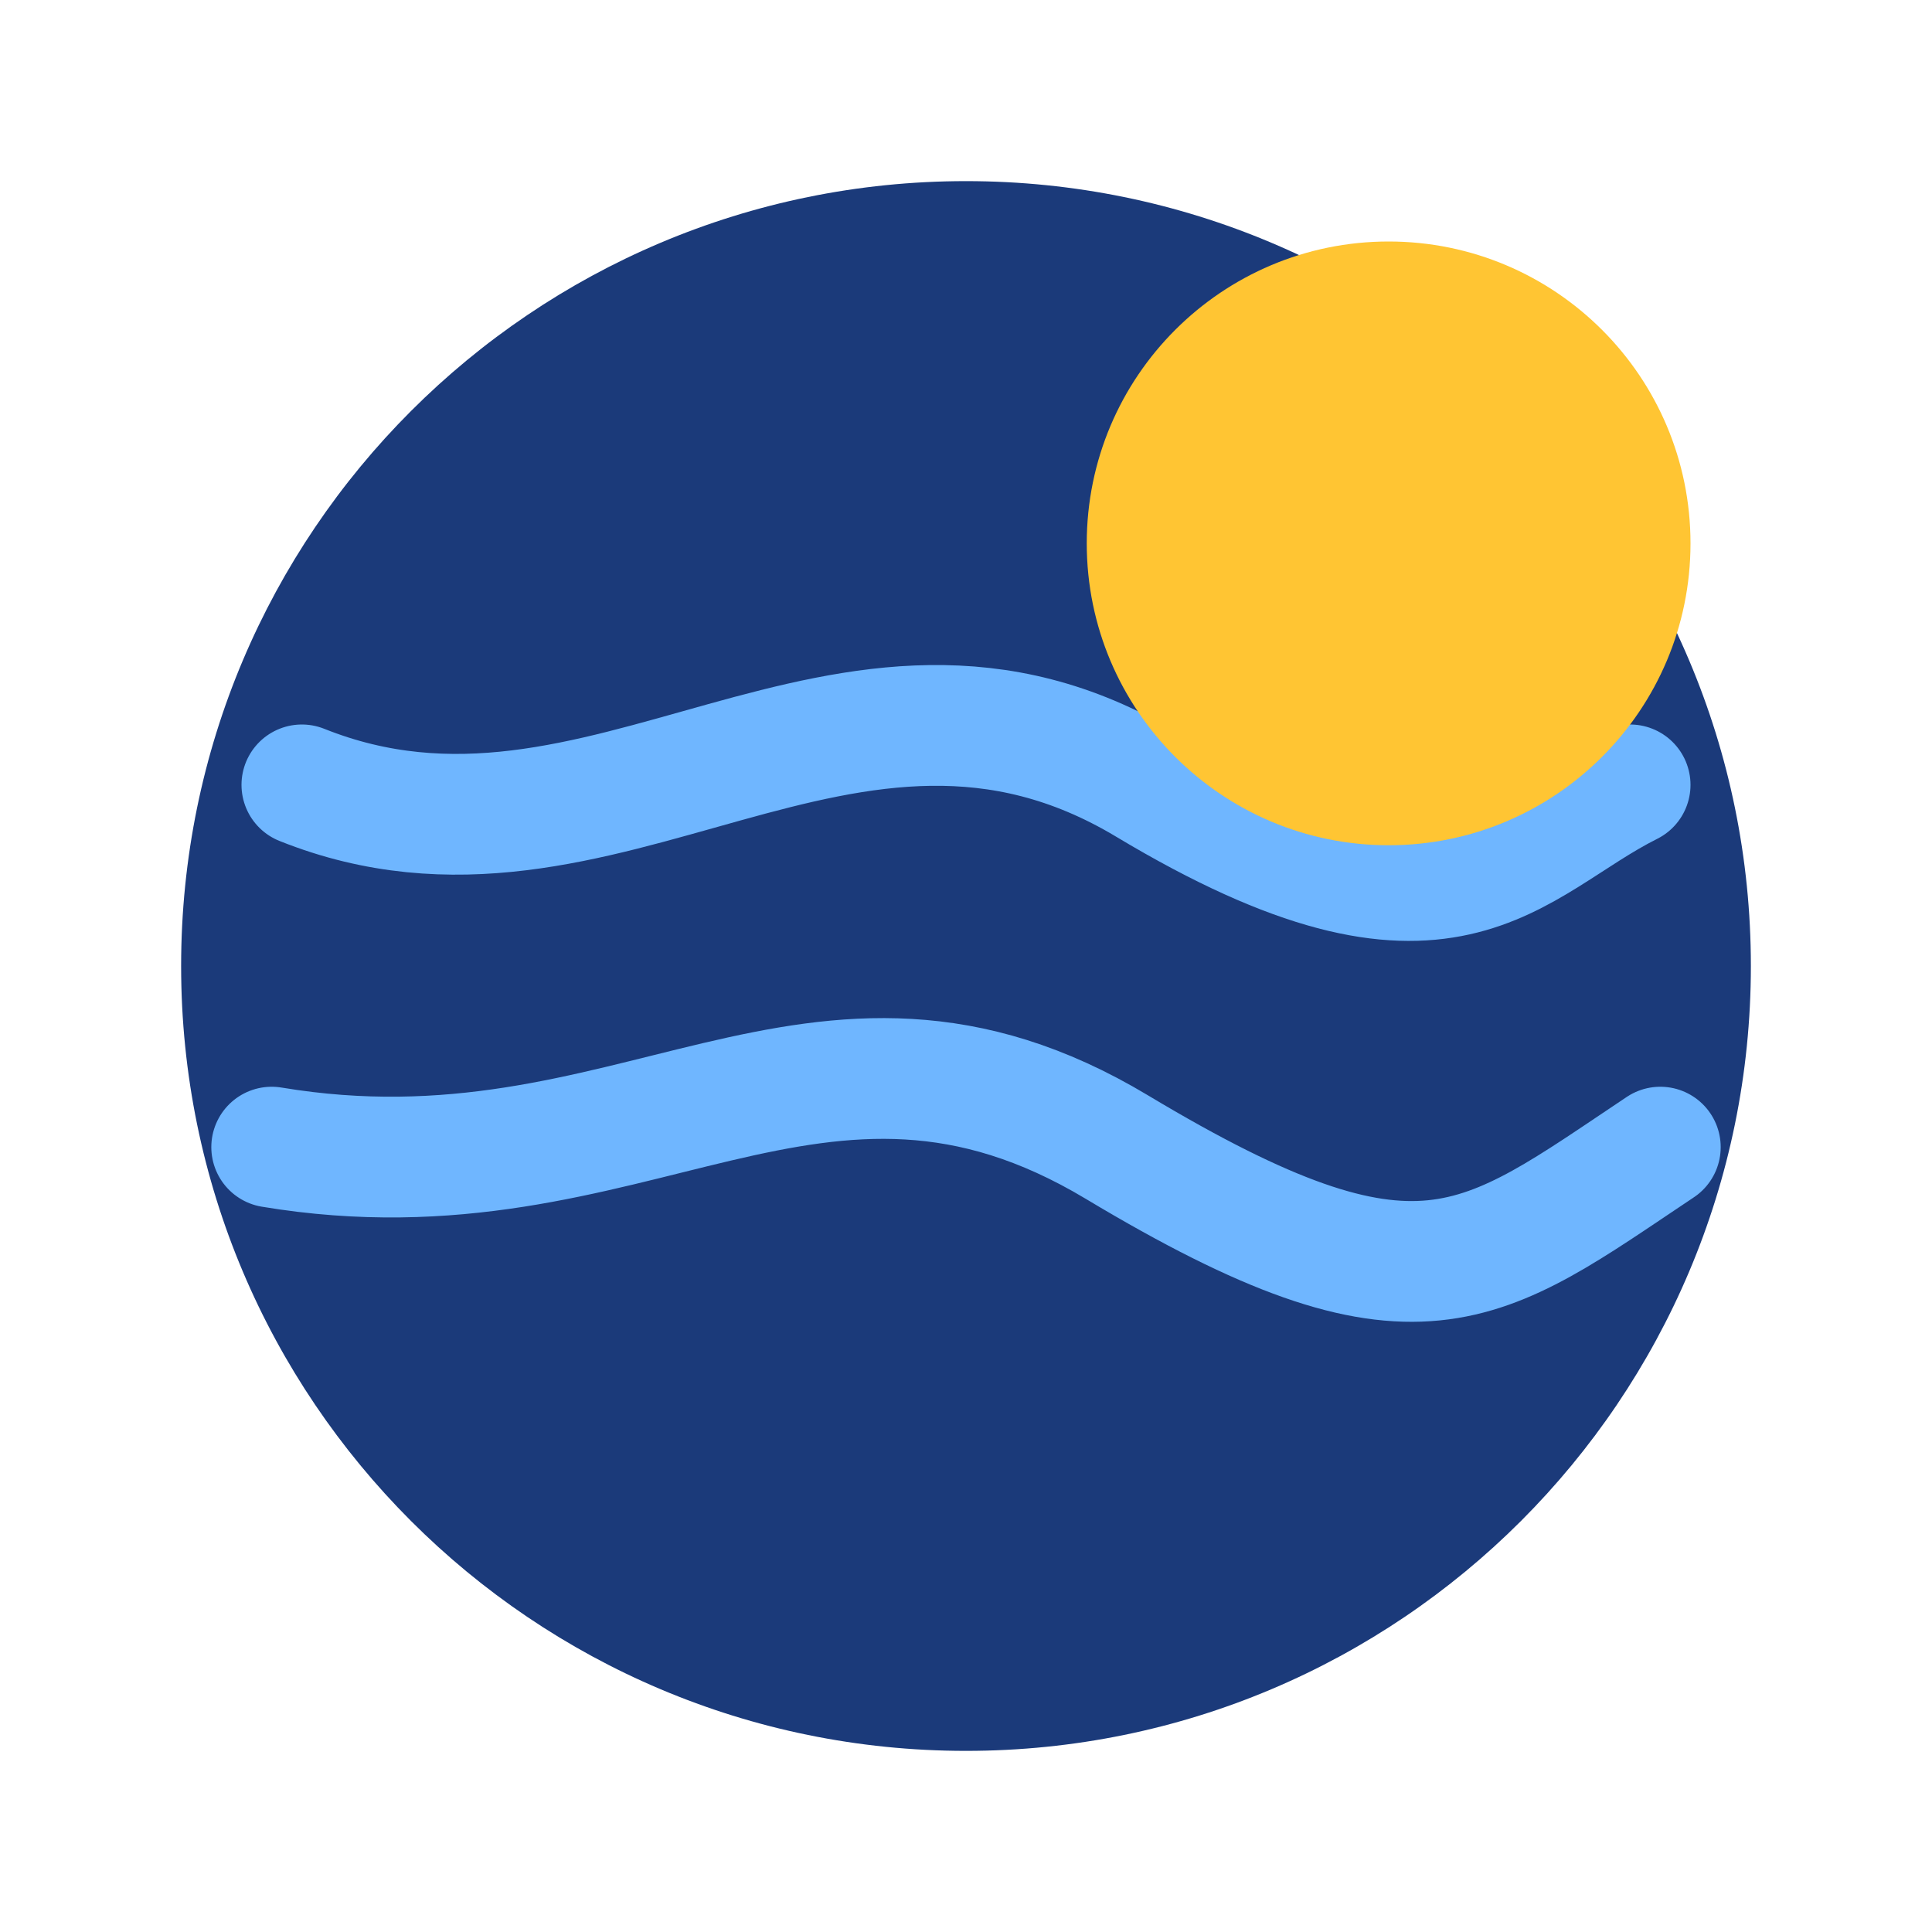
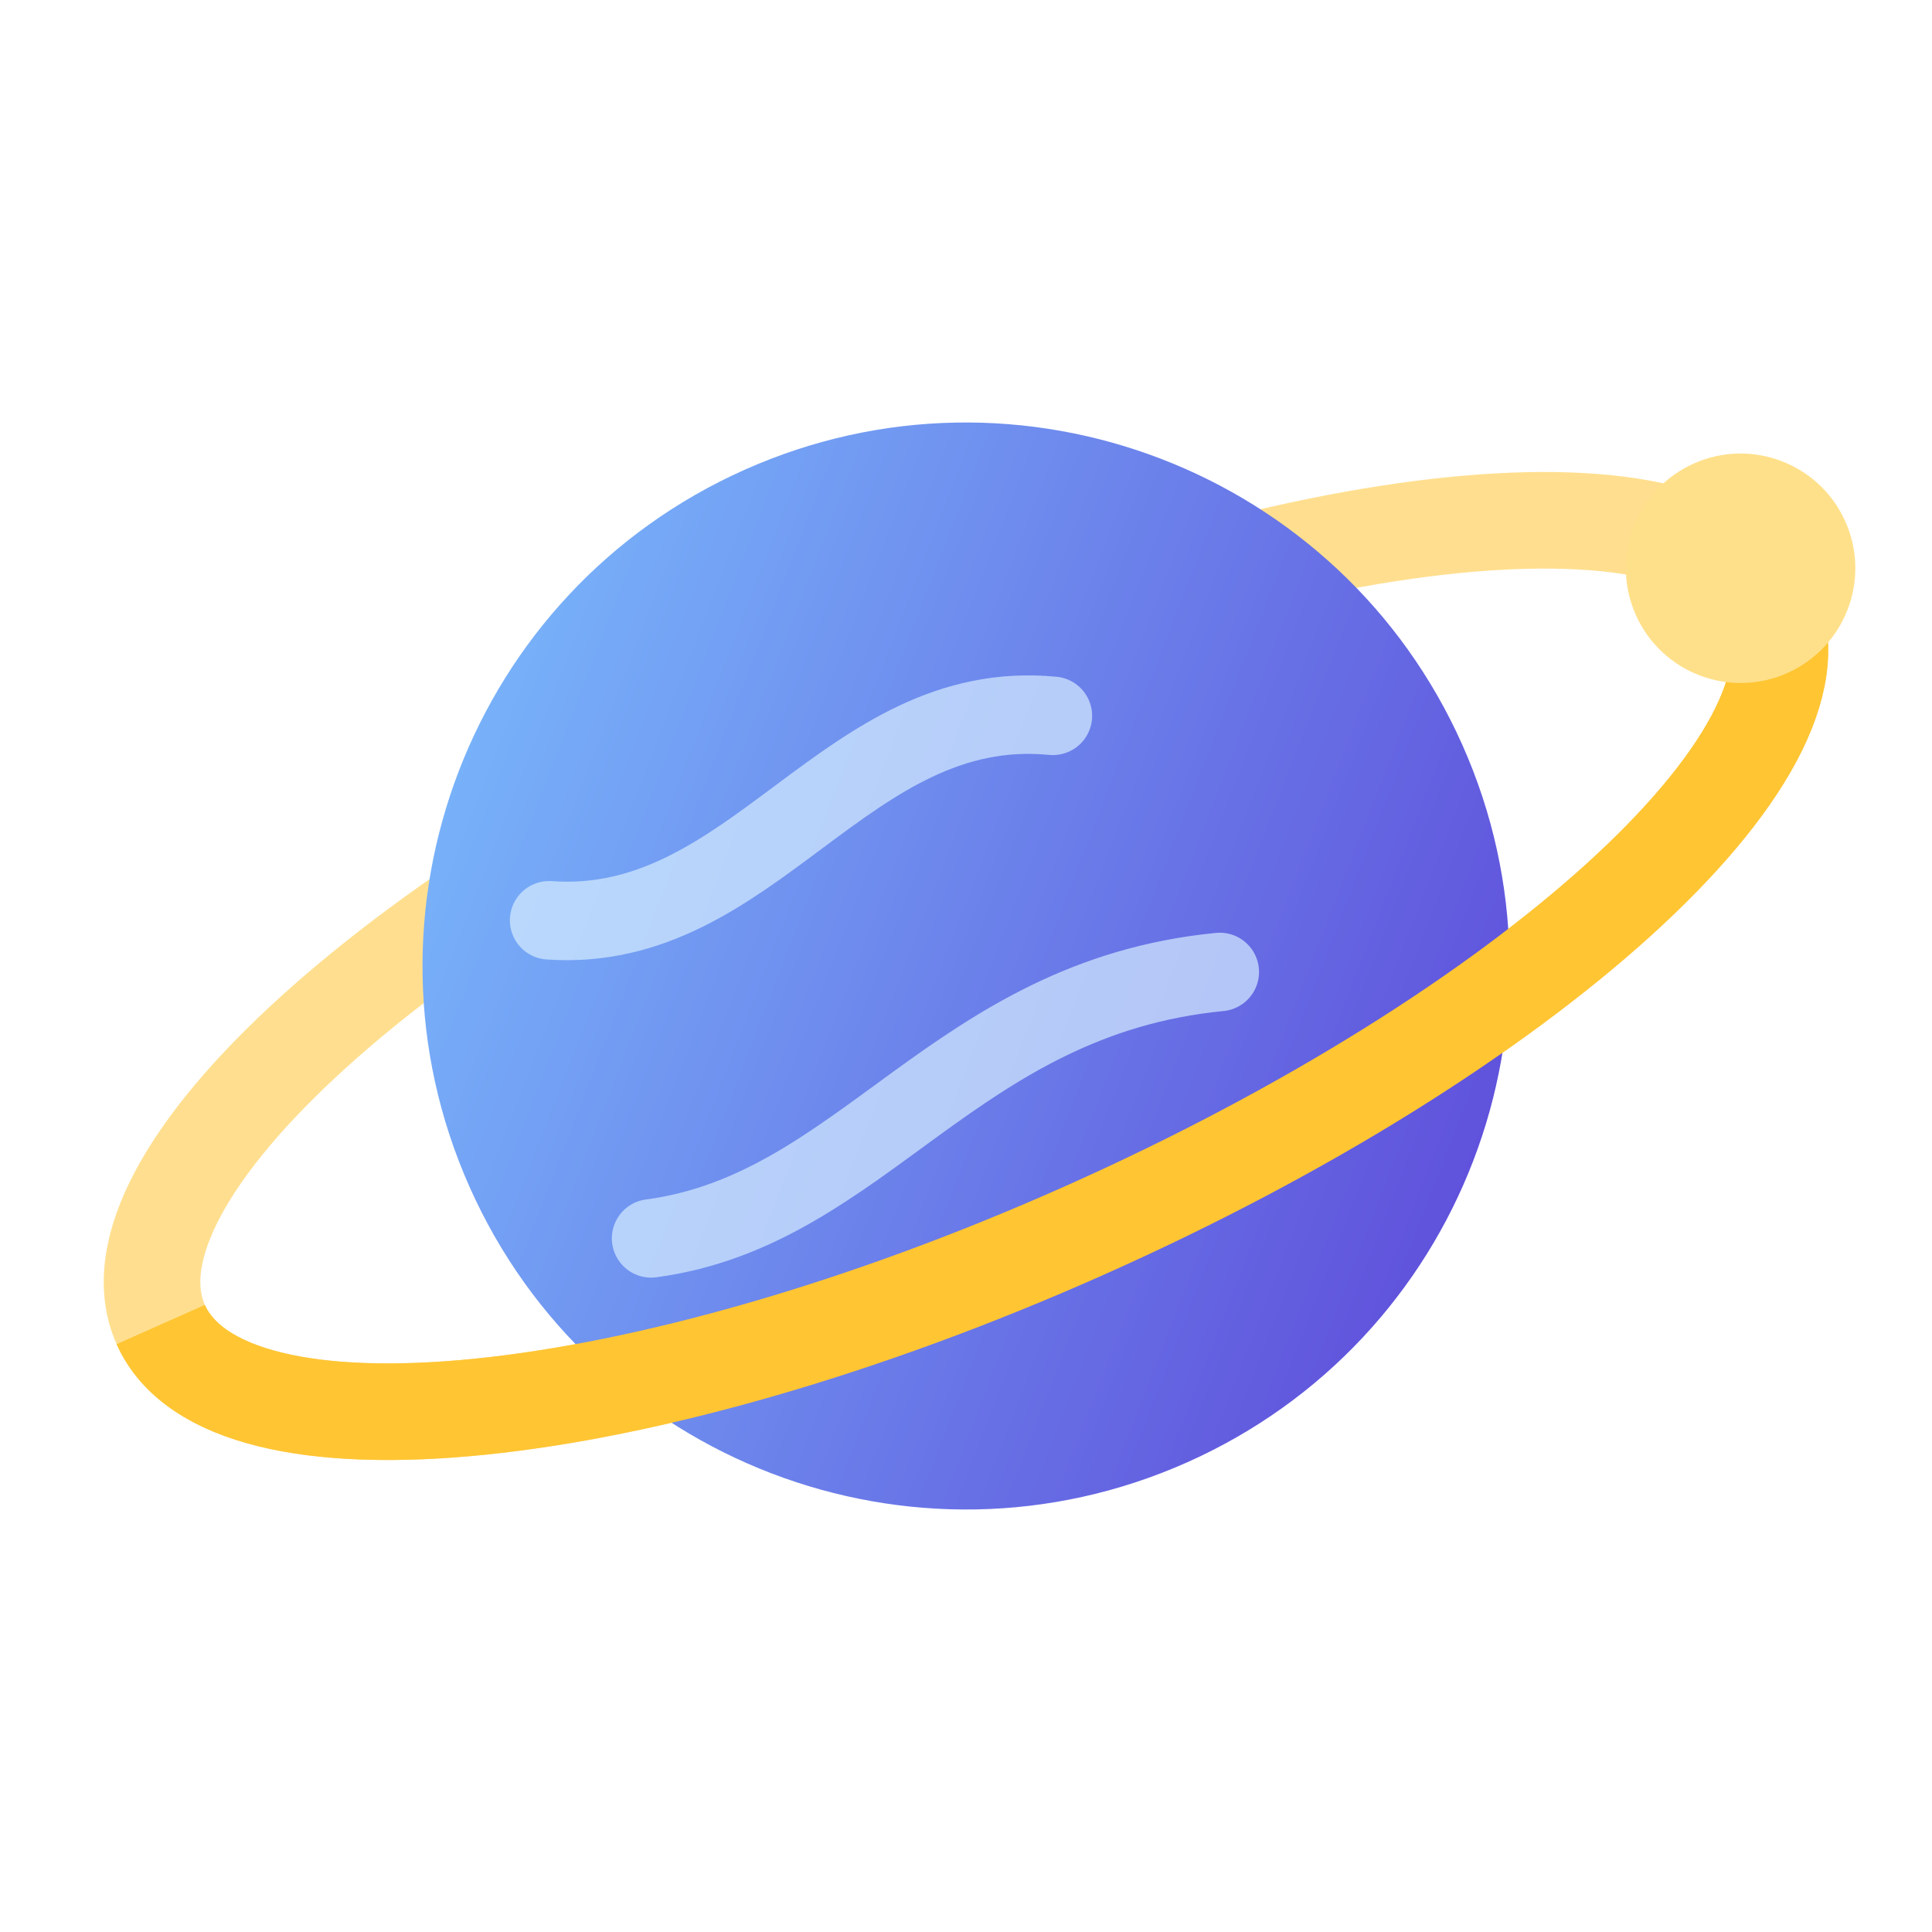
<svg xmlns="http://www.w3.org/2000/svg" viewBox="0 0 32 32">
-   <circle cx="16" cy="16" r="13" fill="#1b3a7a" />
-   <path d="M5 13c5 2 9-3 14 0s6 1 8 0M4.5 19c6 1 9-3 14 0s6 2 9 0" stroke="#6fb6ff" stroke-width="2" fill="none" stroke-linecap="round" />
-   <circle cx="23" cy="9" r="5" fill="#ffc533" />
+   <defs>
+     <linearGradient id="orbisG" x1="0" y1="0" x2="1" y2="1">
+       <stop offset="0" stop-color="#7cc4ff" />
+       <stop offset="1" stop-color="#5b3fd6" />
+     </linearGradient>
+     <clipPath id="orbisFront">
+       <rect x="0" y="16" width="32" height="16" />
+     </clipPath>
+   </defs>
+   <g transform="rotate(-24 16 16)">
+     <ellipse cx="16" cy="16" rx="14.6" ry="4.8" fill="none" stroke="#ffc533" stroke-width="1.6" opacity=".55" />
+     <circle cx="16" cy="16" r="9" fill="url(#orbisG)" />
+     <path d="M10 12.5c3 1.6 6-1.4 9 .3M9.4 18c3.4 1 6.2-1.6 10.4-.2" stroke="#d6ecff" stroke-width="1.3" fill="none" stroke-linecap="round" opacity=".7" />
+     <ellipse cx="16" cy="16" rx="14.6" ry="4.8" fill="none" stroke="#ffc533" stroke-width="1.6" clip-path="url(#orbisFront)" />
+     <circle cx="30.4" cy="15.2" r="1.9" fill="#ffe08a" />
+   </g>
</svg>
